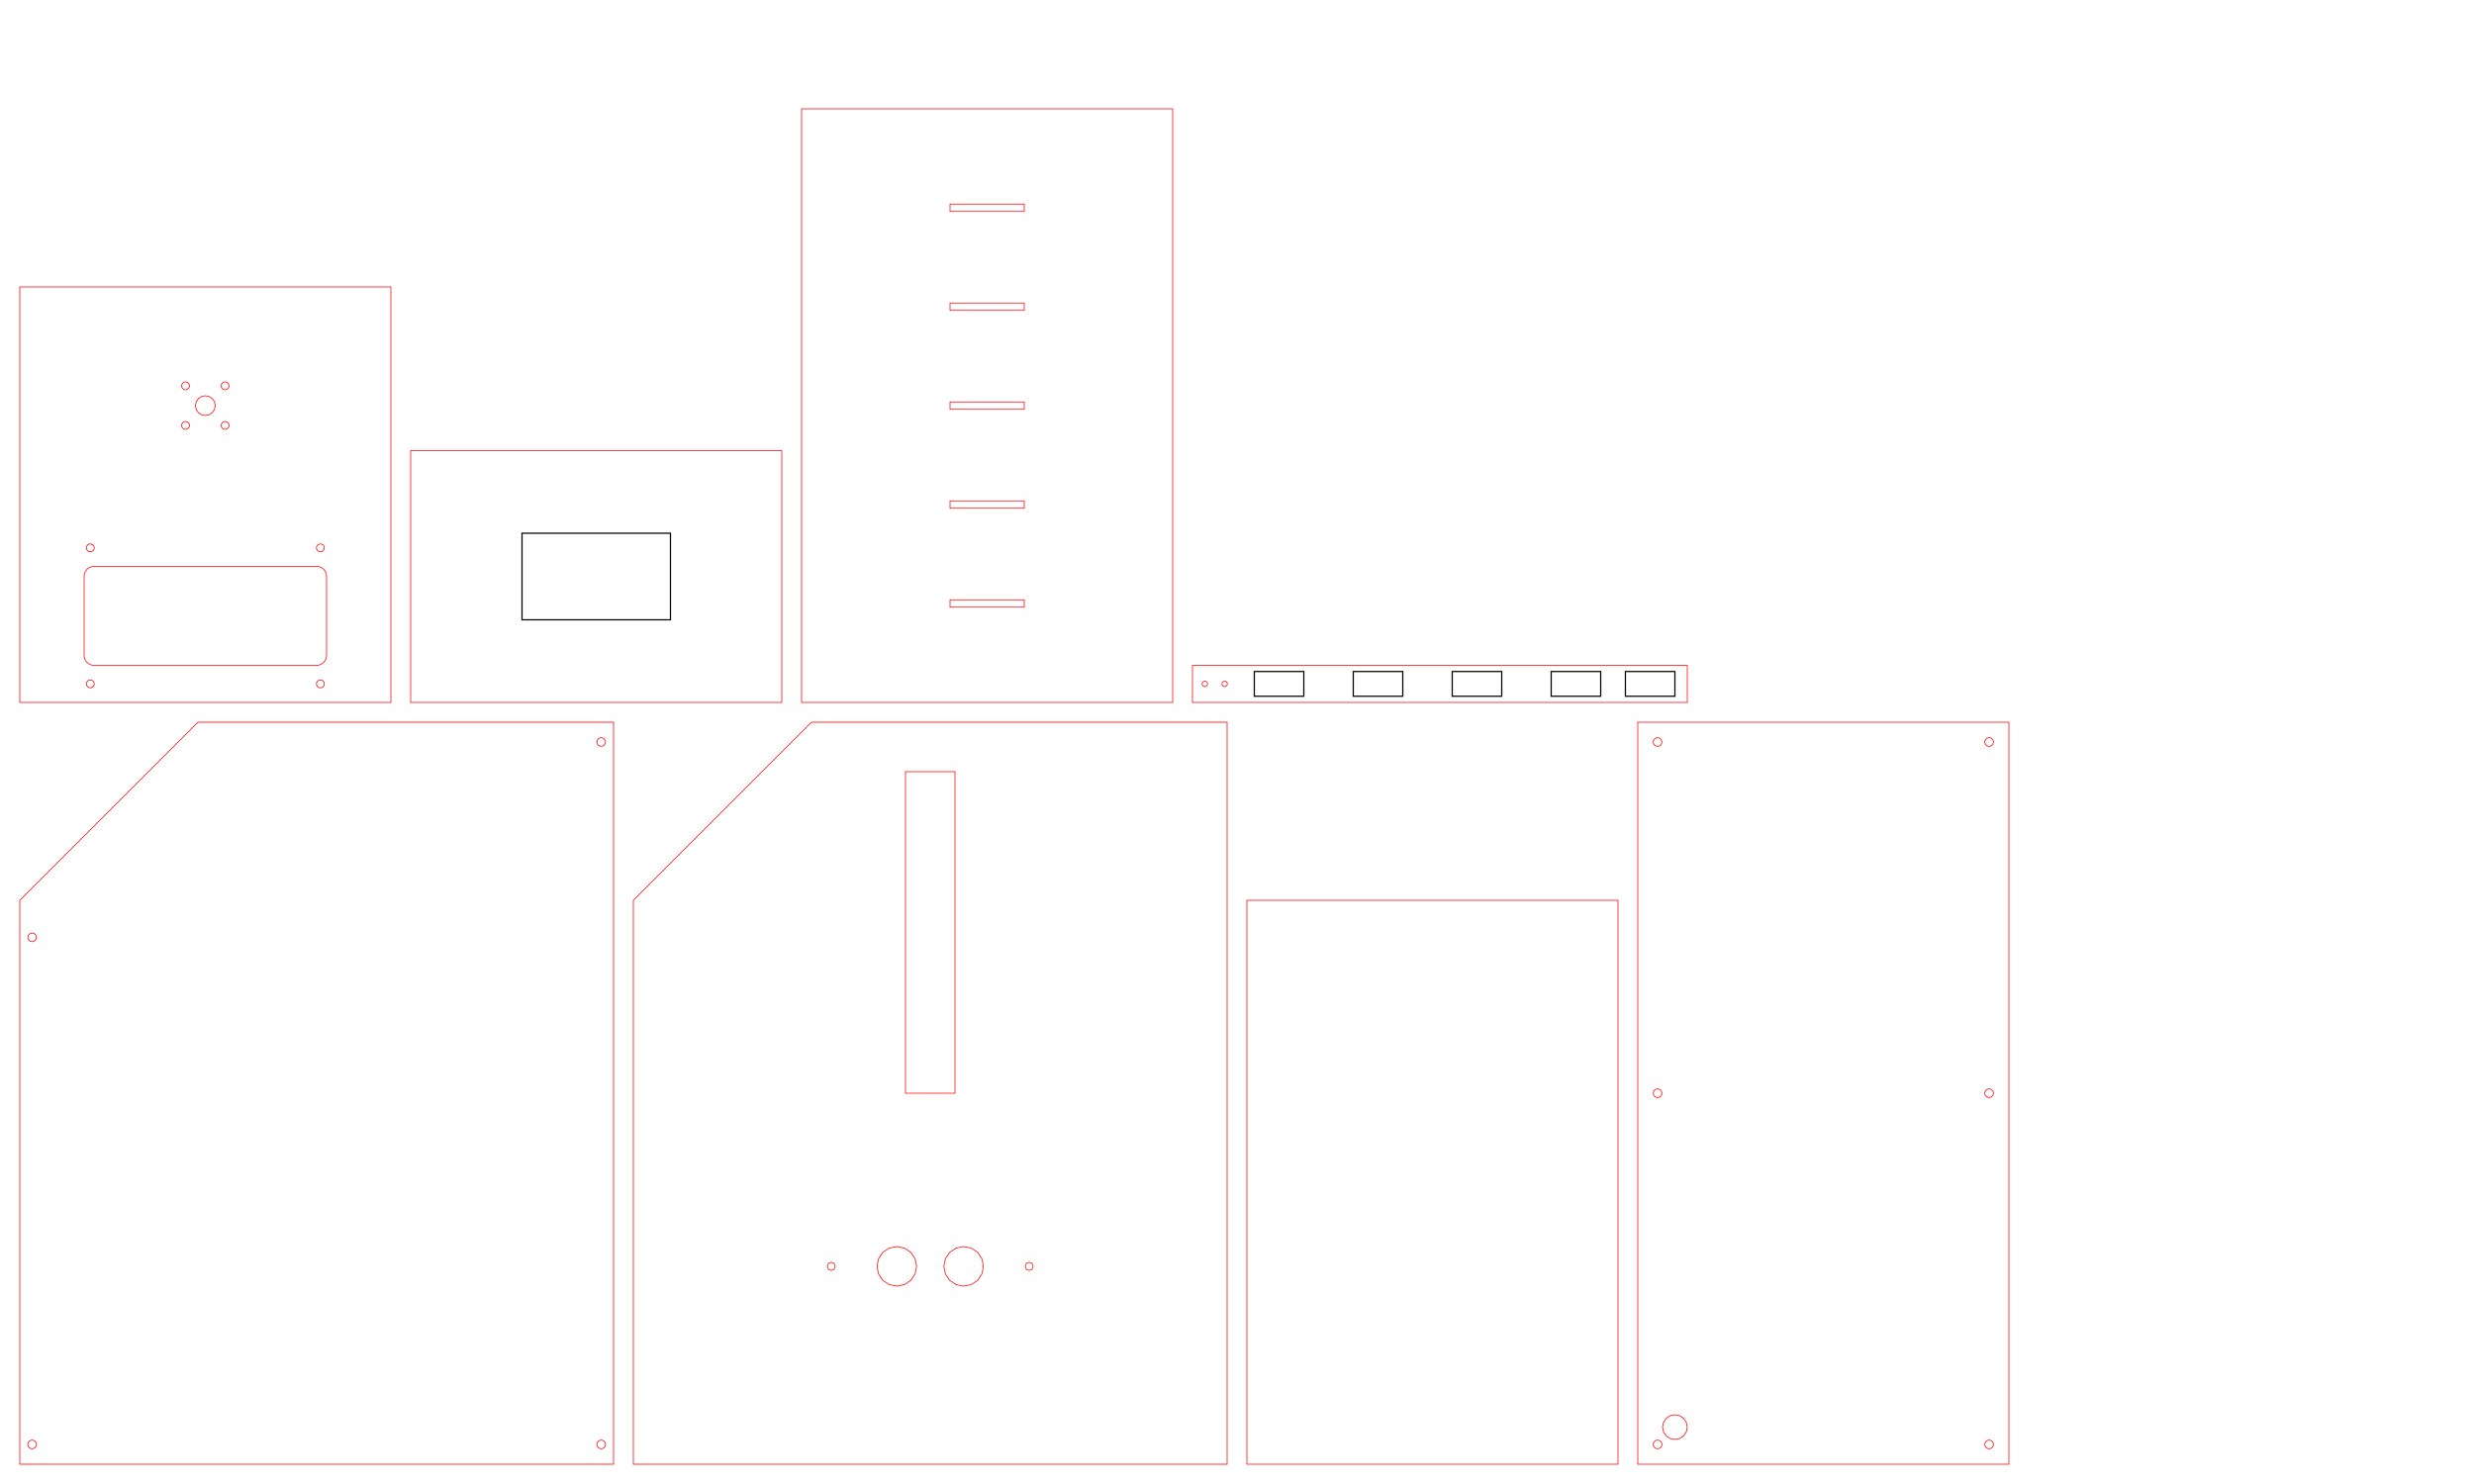
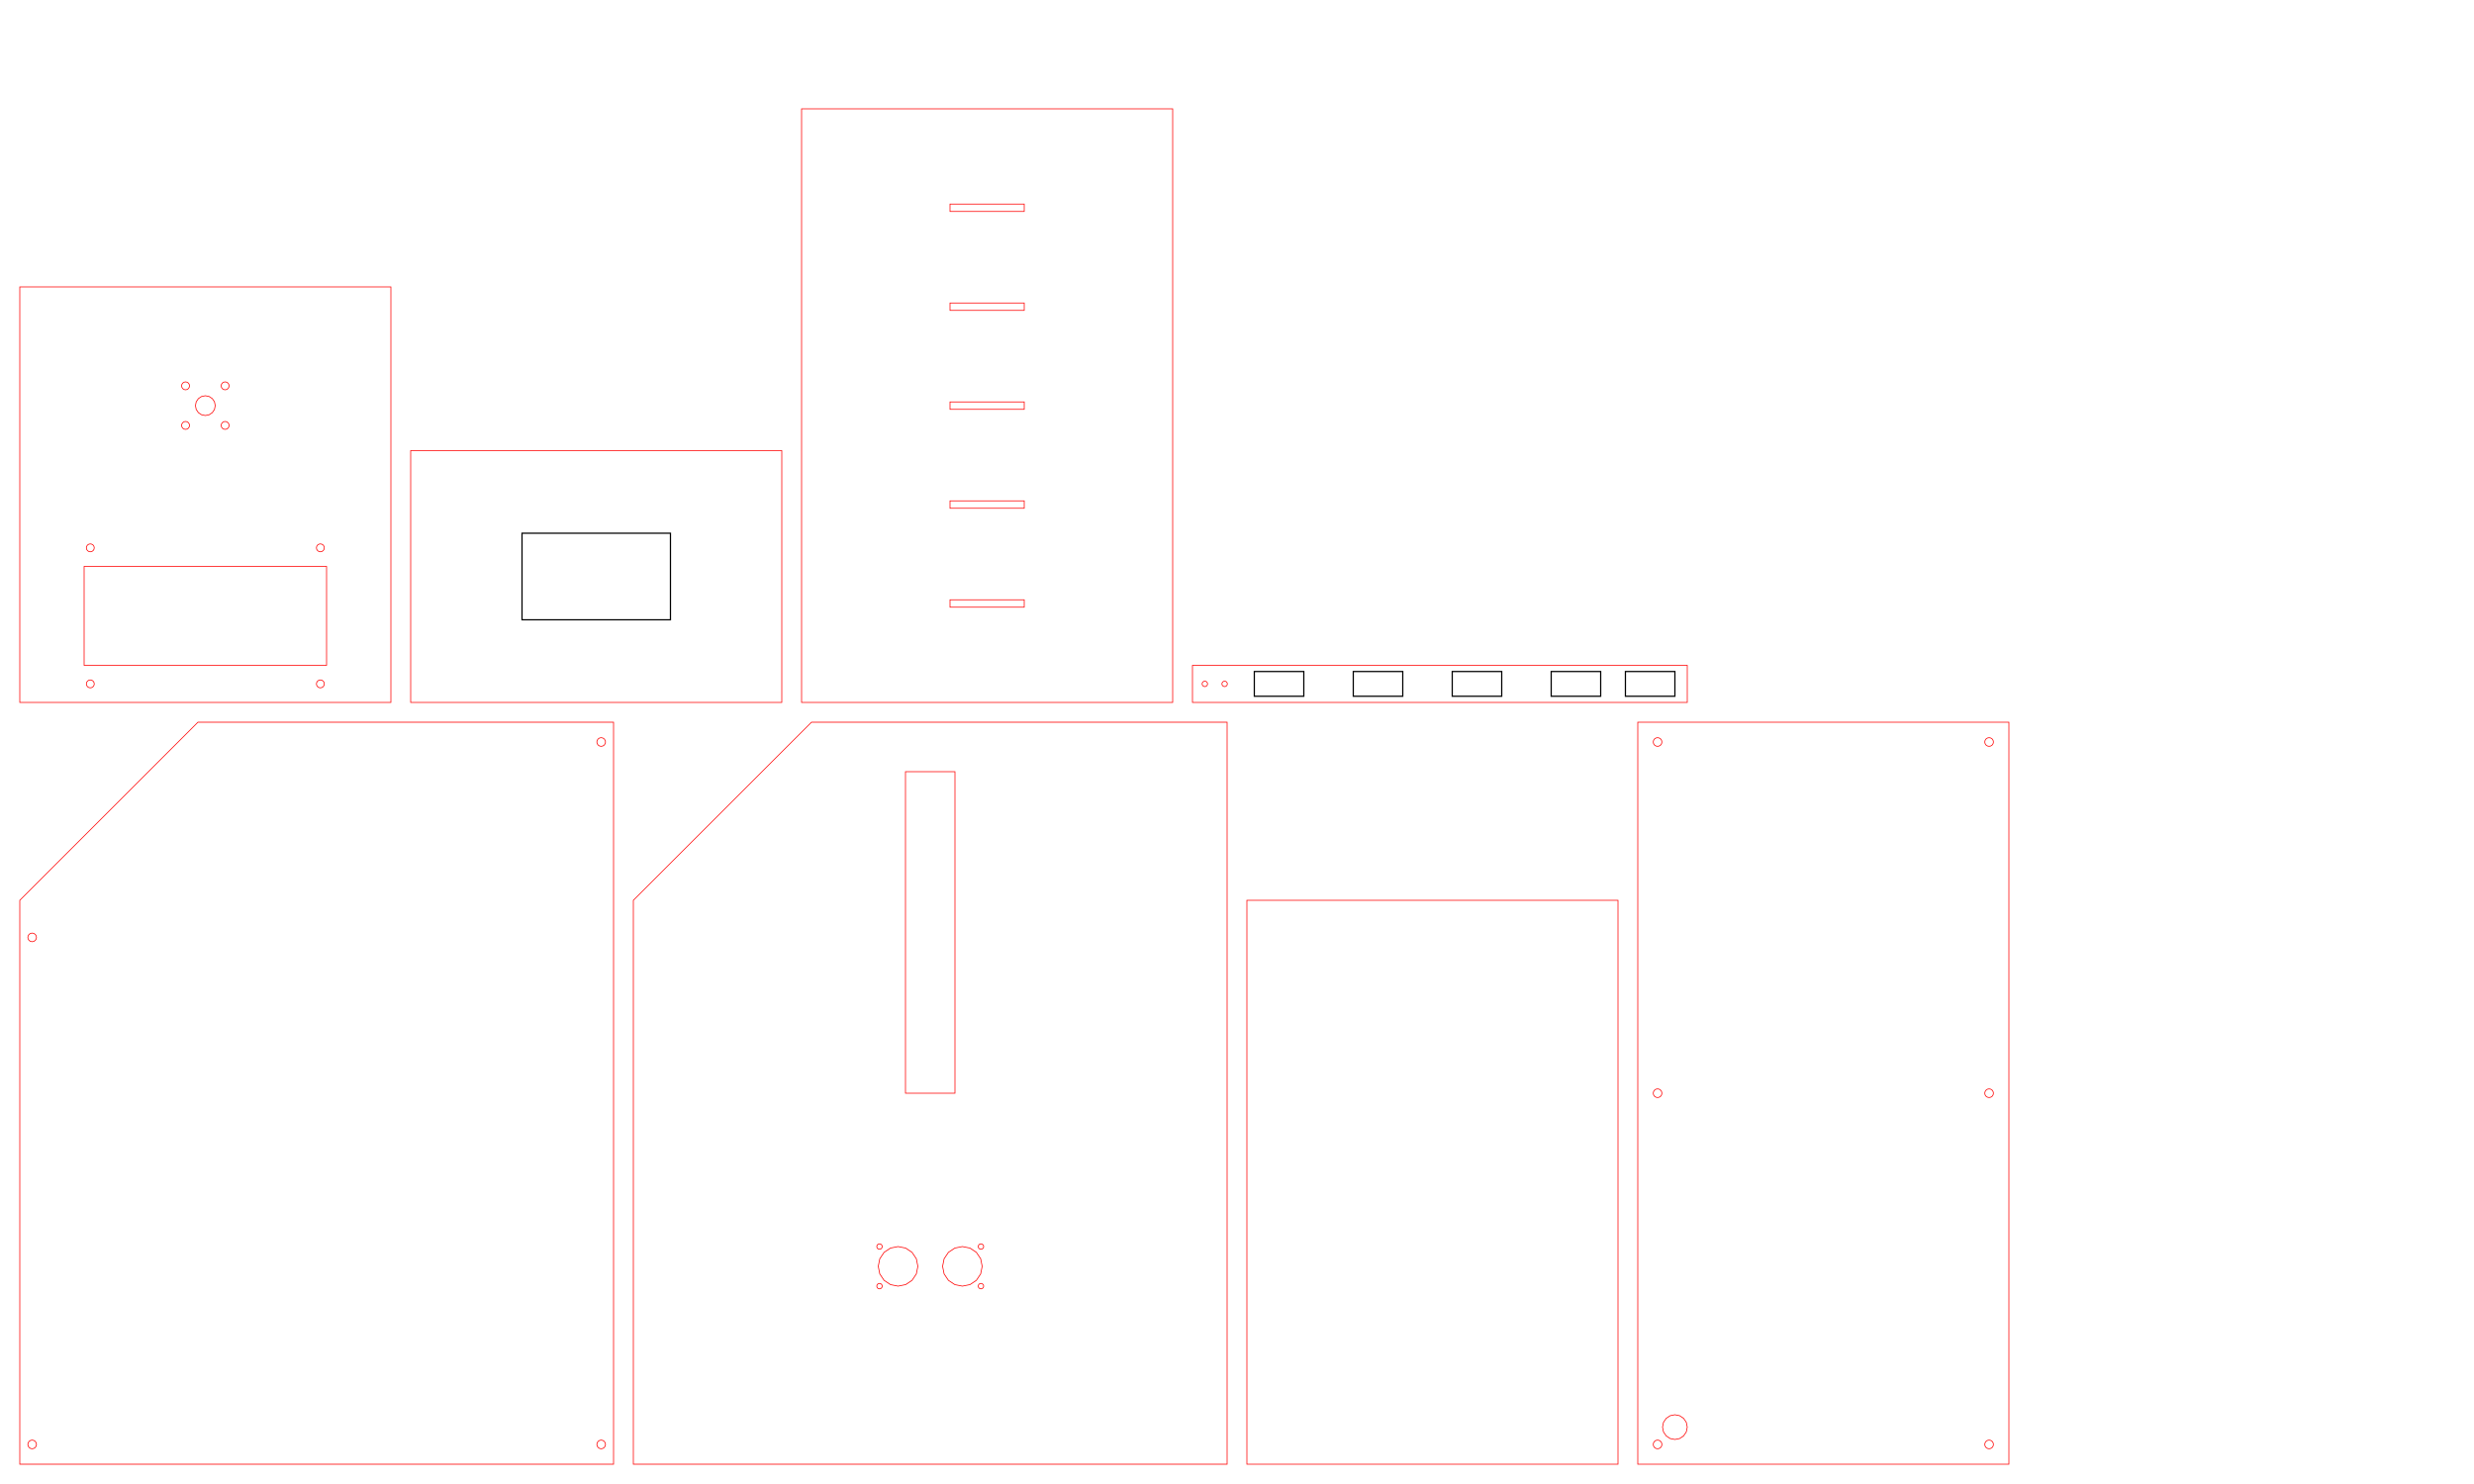
<svg xmlns="http://www.w3.org/2000/svg" baseProfile="full" height="600.0mm" version="1.1" viewBox="0 0 1000.0 600.0" width="1000.0mm">
  <defs />
  <path d="M 504.000,592.000 L 654.000,592.000 L 654.000,364.000 L 504.000,364.000 Z" fill="none" fill-rule="evenodd" stroke="#ff0000" stroke-width="0.3" />
  <path d="M 662.000,592.000 L 812.000,592.000 L 812.000,292.000 L 662.000,292.000 Z" fill="none" fill-rule="evenodd" stroke="#ff0000" stroke-width="0.3" />
  <path d="M 682.000,577.000 L 681.619,575.087 L 680.536,573.464 L 678.913,572.381 L 677.000,572.000 L 675.087,572.381 L 673.464,573.464 L 672.381,575.087 L 672.000,577.000 L 672.381,578.913 L 673.464,580.536 L 675.087,581.619 L 677.000,582.000 L 678.913,581.619 L 680.536,580.536 L 681.619,578.913 Z" fill="none" fill-rule="evenodd" stroke="#ff0000" stroke-width="0.3" />
  <path d="M 671.750,584.000 L 671.617,583.330 L 671.237,582.763 L 670.670,582.383 L 670.000,582.250 L 669.330,582.383 L 668.763,582.763 L 668.383,583.330 L 668.250,584.000 L 668.383,584.670 L 668.763,585.237 L 669.330,585.617 L 670.000,585.750 L 670.670,585.617 L 671.237,585.237 L 671.617,584.670 Z" fill="none" fill-rule="evenodd" stroke="#ff0000" stroke-width="0.3" />
  <path d="M 805.750,584.000 L 805.617,583.330 L 805.237,582.763 L 804.670,582.383 L 804.000,582.250 L 803.330,582.383 L 802.763,582.763 L 802.383,583.330 L 802.250,584.000 L 802.383,584.670 L 802.763,585.237 L 803.330,585.617 L 804.000,585.750 L 804.670,585.617 L 805.237,585.237 L 805.617,584.670 Z" fill="none" fill-rule="evenodd" stroke="#ff0000" stroke-width="0.3" />
  <path d="M 671.750,300.000 L 671.617,299.330 L 671.237,298.763 L 670.670,298.383 L 670.000,298.250 L 669.330,298.383 L 668.763,298.763 L 668.383,299.330 L 668.250,300.000 L 668.383,300.670 L 668.763,301.237 L 669.330,301.617 L 670.000,301.750 L 670.670,301.617 L 671.237,301.237 L 671.617,300.670 Z" fill="none" fill-rule="evenodd" stroke="#ff0000" stroke-width="0.3" />
  <path d="M 805.750,300.000 L 805.617,299.330 L 805.237,298.763 L 804.670,298.383 L 804.000,298.250 L 803.330,298.383 L 802.763,298.763 L 802.383,299.330 L 802.250,300.000 L 802.383,300.670 L 802.763,301.237 L 803.330,301.617 L 804.000,301.750 L 804.670,301.617 L 805.237,301.237 L 805.617,300.670 Z" fill="none" fill-rule="evenodd" stroke="#ff0000" stroke-width="0.3" />
  <path d="M 671.750,442.000 L 671.617,441.330 L 671.237,440.763 L 670.670,440.383 L 670.000,440.250 L 669.330,440.383 L 668.763,440.763 L 668.383,441.330 L 668.250,442.000 L 668.383,442.670 L 668.763,443.237 L 669.330,443.617 L 670.000,443.750 L 670.670,443.617 L 671.237,443.237 L 671.617,442.670 Z" fill="none" fill-rule="evenodd" stroke="#ff0000" stroke-width="0.3" />
  <path d="M 805.750,442.000 L 805.617,441.330 L 805.237,440.763 L 804.670,440.383 L 804.000,440.250 L 803.330,440.383 L 802.763,440.763 L 802.383,441.330 L 802.250,442.000 L 802.383,442.670 L 802.763,443.237 L 803.330,443.617 L 804.000,443.750 L 804.670,443.617 L 805.237,443.237 L 805.617,442.670 Z" fill="none" fill-rule="evenodd" stroke="#ff0000" stroke-width="0.3" />
  <path d="M 8.000,592.000 L 248.000,592.000 L 248.000,292.000 L 80.000,292.000 L 8.000,364.000 Z" fill="none" fill-rule="evenodd" stroke="#ff0000" stroke-width="0.3" />
  <path d="M 14.750,584.000 L 14.617,583.330 L 14.237,582.763 L 13.670,582.383 L 13.000,582.250 L 12.330,582.383 L 11.763,582.763 L 11.383,583.330 L 11.250,584.000 L 11.383,584.670 L 11.763,585.237 L 12.330,585.617 L 13.000,585.750 L 13.670,585.617 L 14.237,585.237 L 14.617,584.670 Z" fill="none" fill-rule="evenodd" stroke="#ff0000" stroke-width="0.3" />
  <path d="M 244.750,584.000 L 244.617,583.330 L 244.237,582.763 L 243.670,582.383 L 243.000,582.250 L 242.330,582.383 L 241.763,582.763 L 241.383,583.330 L 241.250,584.000 L 241.383,584.670 L 241.763,585.237 L 242.330,585.617 L 243.000,585.750 L 243.670,585.617 L 244.237,585.237 L 244.617,584.670 Z" fill="none" fill-rule="evenodd" stroke="#ff0000" stroke-width="0.3" />
  <path d="M 244.750,300.000 L 244.617,299.330 L 244.237,298.763 L 243.670,298.383 L 243.000,298.250 L 242.330,298.383 L 241.763,298.763 L 241.383,299.330 L 241.250,300.000 L 241.383,300.670 L 241.763,301.237 L 242.330,301.617 L 243.000,301.750 L 243.670,301.617 L 244.237,301.237 L 244.617,300.670 Z" fill="none" fill-rule="evenodd" stroke="#ff0000" stroke-width="0.3" />
  <path d="M 14.750,379.000 L 14.617,378.330 L 14.237,377.763 L 13.670,377.383 L 13.000,377.250 L 12.330,377.383 L 11.763,377.763 L 11.383,378.330 L 11.250,379.000 L 11.383,379.670 L 11.763,380.237 L 12.330,380.617 L 13.000,380.750 L 13.670,380.617 L 14.237,380.237 L 14.617,379.670 Z" fill="none" fill-rule="evenodd" stroke="#ff0000" stroke-width="0.3" />
  <path d="M 256.000,592.000 L 496.000,592.000 L 496.000,292.000 L 328.000,292.000 L 256.000,364.000 Z" fill="none" fill-rule="evenodd" stroke="#ff0000" stroke-width="0.3" />
-   <path d="M 370.500,512.000 L 369.891,508.939 L 368.157,506.343 L 365.561,504.609 L 362.500,504.000 L 359.439,504.609 L 356.843,506.343 L 355.109,508.939 L 354.500,512.000 L 355.109,515.061 L 356.843,517.657 L 359.439,519.391 L 362.500,520.000 L 365.561,519.391 L 368.157,517.657 L 369.891,515.061 Z" fill="none" fill-rule="evenodd" stroke="#ff0000" stroke-width="0.3" />
-   <path d="M 397.500,512.000 L 396.891,508.939 L 395.157,506.343 L 392.561,504.609 L 389.500,504.000 L 386.439,504.609 L 383.843,506.343 L 382.109,508.939 L 381.500,512.000 L 382.109,515.061 L 383.843,517.657 L 386.439,519.391 L 389.500,520.000 L 392.561,519.391 L 395.157,517.657 L 396.891,515.061 Z" fill="none" fill-rule="evenodd" stroke="#ff0000" stroke-width="0.3" />
-   <path d="M 337.600,512.000 L 337.478,511.388 L 337.131,510.869 L 336.612,510.522 L 336.000,510.400 L 335.388,510.522 L 334.869,510.869 L 334.522,511.388 L 334.400,512.000 L 334.522,512.612 L 334.869,513.131 L 335.388,513.478 L 336.000,513.600 L 336.612,513.478 L 337.131,513.131 L 337.478,512.612 Z" fill="none" fill-rule="evenodd" stroke="#ff0000" stroke-width="0.3" />
-   <path d="M 417.600,512.000 L 417.478,511.388 L 417.131,510.869 L 416.612,510.522 L 416.000,510.400 L 415.388,510.522 L 414.869,510.869 L 414.522,511.388 L 414.400,512.000 L 414.522,512.612 L 414.869,513.131 L 415.388,513.478 L 416.000,513.600 L 416.612,513.478 L 417.131,513.131 L 417.478,512.612 Z" fill="none" fill-rule="evenodd" stroke="#ff0000" stroke-width="0.3" />
+   <path d="M 371.000,512.000 L 370.391,508.939 L 368.657,506.343 L 366.061,504.609 L 363.000,504.000 L 359.939,504.609 L 357.343,506.343 L 355.609,508.939 L 355.000,512.000 L 355.609,515.061 L 357.343,517.657 L 359.939,519.391 L 363.000,520.000 L 366.061,519.391 L 368.657,517.657 L 370.391,515.061 Z" fill="none" fill-rule="evenodd" stroke="#ff0000" stroke-width="0.3" />
+   <path d="M 397.000,512.000 L 396.391,508.939 L 394.657,506.343 L 392.061,504.609 L 389.000,504.000 L 385.939,504.609 L 383.343,506.343 L 381.609,508.939 L 381.000,512.000 L 381.609,515.061 L 383.343,517.657 L 385.939,519.391 L 389.000,520.000 L 392.061,519.391 L 394.657,517.657 L 396.391,515.061 Z" fill="none" fill-rule="evenodd" stroke="#ff0000" stroke-width="0.3" />
+   <path d="M 356.600,520.000 L 356.516,519.579 L 356.278,519.222 L 355.921,518.984 L 355.500,518.900 L 355.079,518.984 L 354.722,519.222 L 354.484,519.579 L 354.400,520.000 L 354.484,520.421 L 354.722,520.778 L 355.079,521.016 L 355.500,521.100 L 355.921,521.016 L 356.278,520.778 L 356.516,520.421 Z" fill="none" fill-rule="evenodd" stroke="#ff0000" stroke-width="0.3" />
+   <path d="M 397.600,520.000 L 397.516,519.579 L 397.278,519.222 L 396.921,518.984 L 396.500,518.900 L 396.079,518.984 L 395.722,519.222 L 395.484,519.579 L 395.400,520.000 L 395.484,520.421 L 395.722,520.778 L 396.079,521.016 L 396.500,521.100 L 396.921,521.016 L 397.278,520.778 L 397.516,520.421 Z" fill="none" fill-rule="evenodd" stroke="#ff0000" stroke-width="0.3" />
+   <path d="M 356.600,504.000 L 356.516,503.579 L 356.278,503.222 L 355.921,502.984 L 355.500,502.900 L 355.079,502.984 L 354.722,503.222 L 354.484,503.579 L 354.400,504.000 L 354.484,504.421 L 354.722,504.778 L 355.079,505.016 L 355.500,505.100 L 355.921,505.016 L 356.278,504.778 L 356.516,504.421 Z" fill="none" fill-rule="evenodd" stroke="#ff0000" stroke-width="0.3" />
+   <path d="M 397.600,504.000 L 397.516,503.579 L 397.278,503.222 L 396.921,502.984 L 396.500,502.900 L 396.079,502.984 L 395.722,503.222 L 395.484,503.579 L 395.400,504.000 L 395.484,504.421 L 395.722,504.778 L 396.079,505.016 L 396.500,505.100 L 396.921,505.016 L 397.278,504.778 L 397.516,504.421 Z" fill="none" fill-rule="evenodd" stroke="#ff0000" stroke-width="0.3" />
  <path d="M 366.000,442.000 L 386.000,442.000 L 386.000,312.000 L 366.000,312.000 Z" fill="none" fill-rule="evenodd" stroke="#ff0000" stroke-width="0.3" />
  <path d="M 8.000,284.000 L 158.000,284.000 L 158.000,116.000 L 8.000,116.000 Z" fill="none" fill-rule="evenodd" stroke="#ff0000" stroke-width="0.3" />
-   <path d="M 128.000,269.000 L 128.780,268.923 L 129.531,268.696 L 130.222,268.326 L 130.828,267.828 L 131.326,267.222 L 131.696,266.531 L 131.923,265.780 L 132.000,265.000 L 132.000,233.000 L 131.923,232.220 L 131.696,231.469 L 131.326,230.778 L 130.828,230.172 L 130.222,229.674 L 129.531,229.304 L 128.780,229.077 L 128.000,229.000 L 38.000,229.000 L 37.220,229.077 L 36.469,229.304 L 35.778,229.674 L 35.172,230.172 L 34.674,230.778 L 34.304,231.469 L 34.077,232.220 L 34.000,233.000 L 34.000,265.000 L 34.077,265.780 L 34.304,266.531 L 34.674,267.222 L 35.172,267.828 L 35.778,268.326 L 36.469,268.696 L 37.220,268.923 L 38.000,269.000 Z" fill="none" fill-rule="evenodd" stroke="#ff0000" stroke-width="0.3" />
+   <path d="M 34.000,269.000 L 132.000,269.000 L 132.000,229.000 L 34.000,229.000 Z" fill="none" fill-rule="evenodd" stroke="#ff0000" stroke-width="0.3" />
  <path d="M 38.100,276.500 L 37.978,275.888 L 37.631,275.369 L 37.112,275.022 L 36.500,274.900 L 35.888,275.022 L 35.369,275.369 L 35.022,275.888 L 34.900,276.500 L 35.022,277.112 L 35.369,277.631 L 35.888,277.978 L 36.500,278.100 L 37.112,277.978 L 37.631,277.631 L 37.978,277.112 Z" fill="none" fill-rule="evenodd" stroke="#ff0000" stroke-width="0.3" />
  <path d="M 131.100,276.500 L 130.978,275.888 L 130.631,275.369 L 130.112,275.022 L 129.500,274.900 L 128.888,275.022 L 128.369,275.369 L 128.022,275.888 L 127.900,276.500 L 128.022,277.112 L 128.369,277.631 L 128.888,277.978 L 129.500,278.100 L 130.112,277.978 L 130.631,277.631 L 130.978,277.112 Z" fill="none" fill-rule="evenodd" stroke="#ff0000" stroke-width="0.3" />
  <path d="M 38.100,221.500 L 37.978,220.888 L 37.631,220.369 L 37.112,220.022 L 36.500,219.900 L 35.888,220.022 L 35.369,220.369 L 35.022,220.888 L 34.900,221.500 L 35.022,222.112 L 35.369,222.631 L 35.888,222.978 L 36.500,223.100 L 37.112,222.978 L 37.631,222.631 L 37.978,222.112 Z" fill="none" fill-rule="evenodd" stroke="#ff0000" stroke-width="0.3" />
  <path d="M 131.100,221.500 L 130.978,220.888 L 130.631,220.369 L 130.112,220.022 L 129.500,219.900 L 128.888,220.022 L 128.369,220.369 L 128.022,220.888 L 127.900,221.500 L 128.022,222.112 L 128.369,222.631 L 128.888,222.978 L 129.500,223.100 L 130.112,222.978 L 130.631,222.631 L 130.978,222.112 Z" fill="none" fill-rule="evenodd" stroke="#ff0000" stroke-width="0.3" />
  <path d="M 87.000,164.000 L 86.696,162.469 L 85.828,161.172 L 84.531,160.304 L 83.000,160.000 L 81.469,160.304 L 80.172,161.172 L 79.304,162.469 L 79.000,164.000 L 79.304,165.531 L 80.172,166.828 L 81.469,167.696 L 83.000,168.000 L 84.531,167.696 L 85.828,166.828 L 86.696,165.531 Z" fill="none" fill-rule="evenodd" stroke="#ff0000" stroke-width="0.3" />
  <path d="M 76.600,172.000 L 76.478,171.388 L 76.131,170.869 L 75.612,170.522 L 75.000,170.400 L 74.388,170.522 L 73.869,170.869 L 73.522,171.388 L 73.400,172.000 L 73.522,172.612 L 73.869,173.131 L 74.388,173.478 L 75.000,173.600 L 75.612,173.478 L 76.131,173.131 L 76.478,172.612 Z" fill="none" fill-rule="evenodd" stroke="#ff0000" stroke-width="0.3" />
  <path d="M 92.600,172.000 L 92.478,171.388 L 92.131,170.869 L 91.612,170.522 L 91.000,170.400 L 90.388,170.522 L 89.869,170.869 L 89.522,171.388 L 89.400,172.000 L 89.522,172.612 L 89.869,173.131 L 90.388,173.478 L 91.000,173.600 L 91.612,173.478 L 92.131,173.131 L 92.478,172.612 Z" fill="none" fill-rule="evenodd" stroke="#ff0000" stroke-width="0.3" />
  <path d="M 76.600,156.000 L 76.478,155.388 L 76.131,154.869 L 75.612,154.522 L 75.000,154.400 L 74.388,154.522 L 73.869,154.869 L 73.522,155.388 L 73.400,156.000 L 73.522,156.612 L 73.869,157.131 L 74.388,157.478 L 75.000,157.600 L 75.612,157.478 L 76.131,157.131 L 76.478,156.612 Z" fill="none" fill-rule="evenodd" stroke="#ff0000" stroke-width="0.3" />
  <path d="M 92.600,156.000 L 92.478,155.388 L 92.131,154.869 L 91.612,154.522 L 91.000,154.400 L 90.388,154.522 L 89.869,154.869 L 89.522,155.388 L 89.400,156.000 L 89.522,156.612 L 89.869,157.131 L 90.388,157.478 L 91.000,157.600 L 91.612,157.478 L 92.131,157.131 L 92.478,156.612 Z" fill="none" fill-rule="evenodd" stroke="#ff0000" stroke-width="0.3" />
  <path d="M 166.000,284.000 L 316.000,284.000 L 316.000,182.177 L 166.000,182.177 Z" fill="none" fill-rule="evenodd" stroke="#ff0000" stroke-width="0.3" />
  <path d="M 211.000,250.588 L 271.000,250.588 L 271.000,215.588 L 211.000,215.588 Z" fill="none" fill-rule="evenodd" stroke="#000000" stroke-width="0.5" />
  <path d="M 324.000,284.000 L 474.000,284.000 L 474.000,44.000 L 324.000,44.000 Z" fill="none" fill-rule="evenodd" stroke="#ff0000" stroke-width="0.3" />
  <path d="M 384.000,245.500 L 414.000,245.500 L 414.000,242.500 L 384.000,242.500 Z" fill="none" fill-rule="evenodd" stroke="#ff0000" stroke-width="0.3" />
  <path d="M 384.000,205.500 L 414.000,205.500 L 414.000,202.500 L 384.000,202.500 Z" fill="none" fill-rule="evenodd" stroke="#ff0000" stroke-width="0.3" />
  <path d="M 384.000,165.500 L 414.000,165.500 L 414.000,162.500 L 384.000,162.500 Z" fill="none" fill-rule="evenodd" stroke="#ff0000" stroke-width="0.3" />
  <path d="M 384.000,125.500 L 414.000,125.500 L 414.000,122.500 L 384.000,122.500 Z" fill="none" fill-rule="evenodd" stroke="#ff0000" stroke-width="0.3" />
  <path d="M 384.000,85.500 L 414.000,85.500 L 414.000,82.500 L 384.000,82.500 Z" fill="none" fill-rule="evenodd" stroke="#ff0000" stroke-width="0.3" />
  <path d="M 482.000,284.000 L 682.000,284.000 L 682.000,269.000 L 482.000,269.000 Z" fill="none" fill-rule="evenodd" stroke="#ff0000" stroke-width="0.3" />
  <path d="M 488.100,276.500 L 488.016,276.079 L 487.778,275.722 L 487.421,275.484 L 487.000,275.400 L 486.579,275.484 L 486.222,275.722 L 485.984,276.079 L 485.900,276.500 L 485.984,276.921 L 486.222,277.278 L 486.579,277.516 L 487.000,277.600 L 487.421,277.516 L 487.778,277.278 L 488.016,276.921 Z" fill="none" fill-rule="evenodd" stroke="#ff0000" stroke-width="0.3" />
  <path d="M 496.100,276.500 L 496.016,276.079 L 495.778,275.722 L 495.421,275.484 L 495.000,275.400 L 494.579,275.484 L 494.222,275.722 L 493.984,276.079 L 493.900,276.500 L 493.984,276.921 L 494.222,277.278 L 494.579,277.516 L 495.000,277.600 L 495.421,277.516 L 495.778,277.278 L 496.016,276.921 Z" fill="none" fill-rule="evenodd" stroke="#ff0000" stroke-width="0.3" />
  <path d="M 507.000,281.500 L 527.000,281.500 L 527.000,271.500 L 507.000,271.500 Z" fill="none" fill-rule="evenodd" stroke="#000000" stroke-width="0.5" />
  <path d="M 547.000,281.500 L 567.000,281.500 L 567.000,271.500 L 547.000,271.500 Z" fill="none" fill-rule="evenodd" stroke="#000000" stroke-width="0.5" />
  <path d="M 587.000,281.500 L 607.000,281.500 L 607.000,271.500 L 587.000,271.500 Z" fill="none" fill-rule="evenodd" stroke="#000000" stroke-width="0.5" />
  <path d="M 627.000,281.500 L 647.000,281.500 L 647.000,271.500 L 627.000,271.500 Z" fill="none" fill-rule="evenodd" stroke="#000000" stroke-width="0.5" />
  <path d="M 657.000,281.500 L 677.000,281.500 L 677.000,271.500 L 657.000,271.500 Z" fill="none" fill-rule="evenodd" stroke="#000000" stroke-width="0.5" />
</svg>
